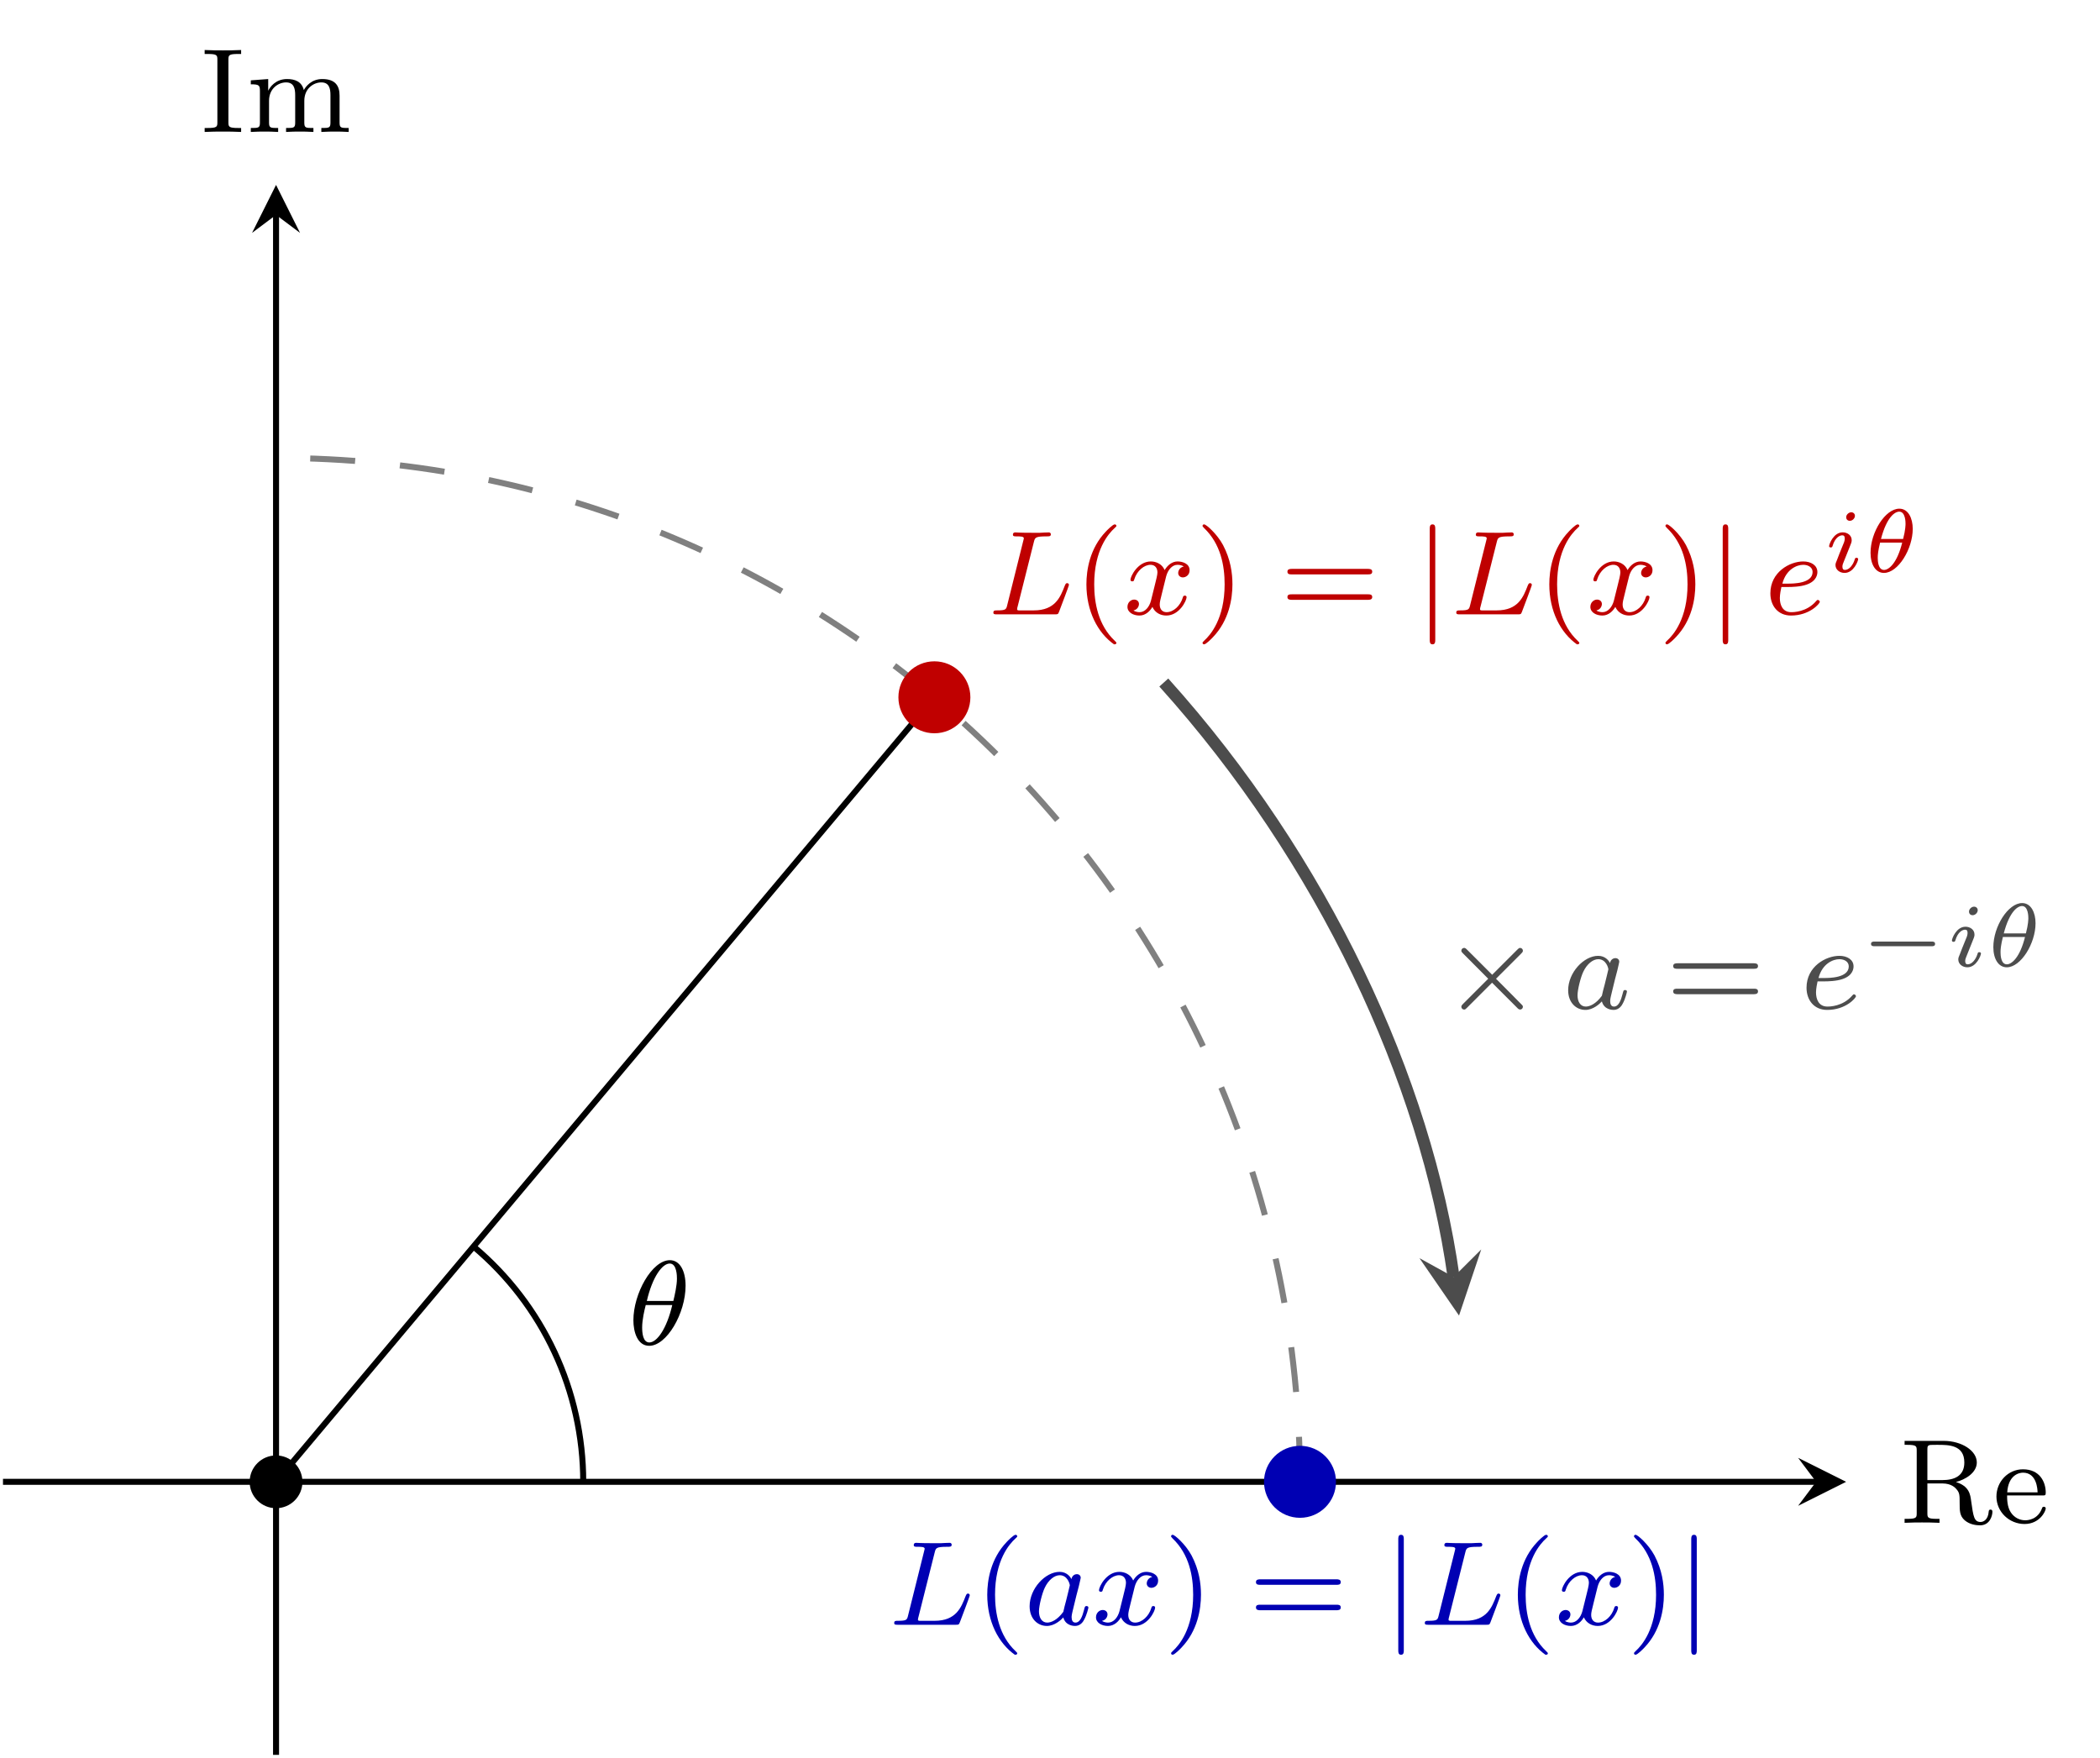
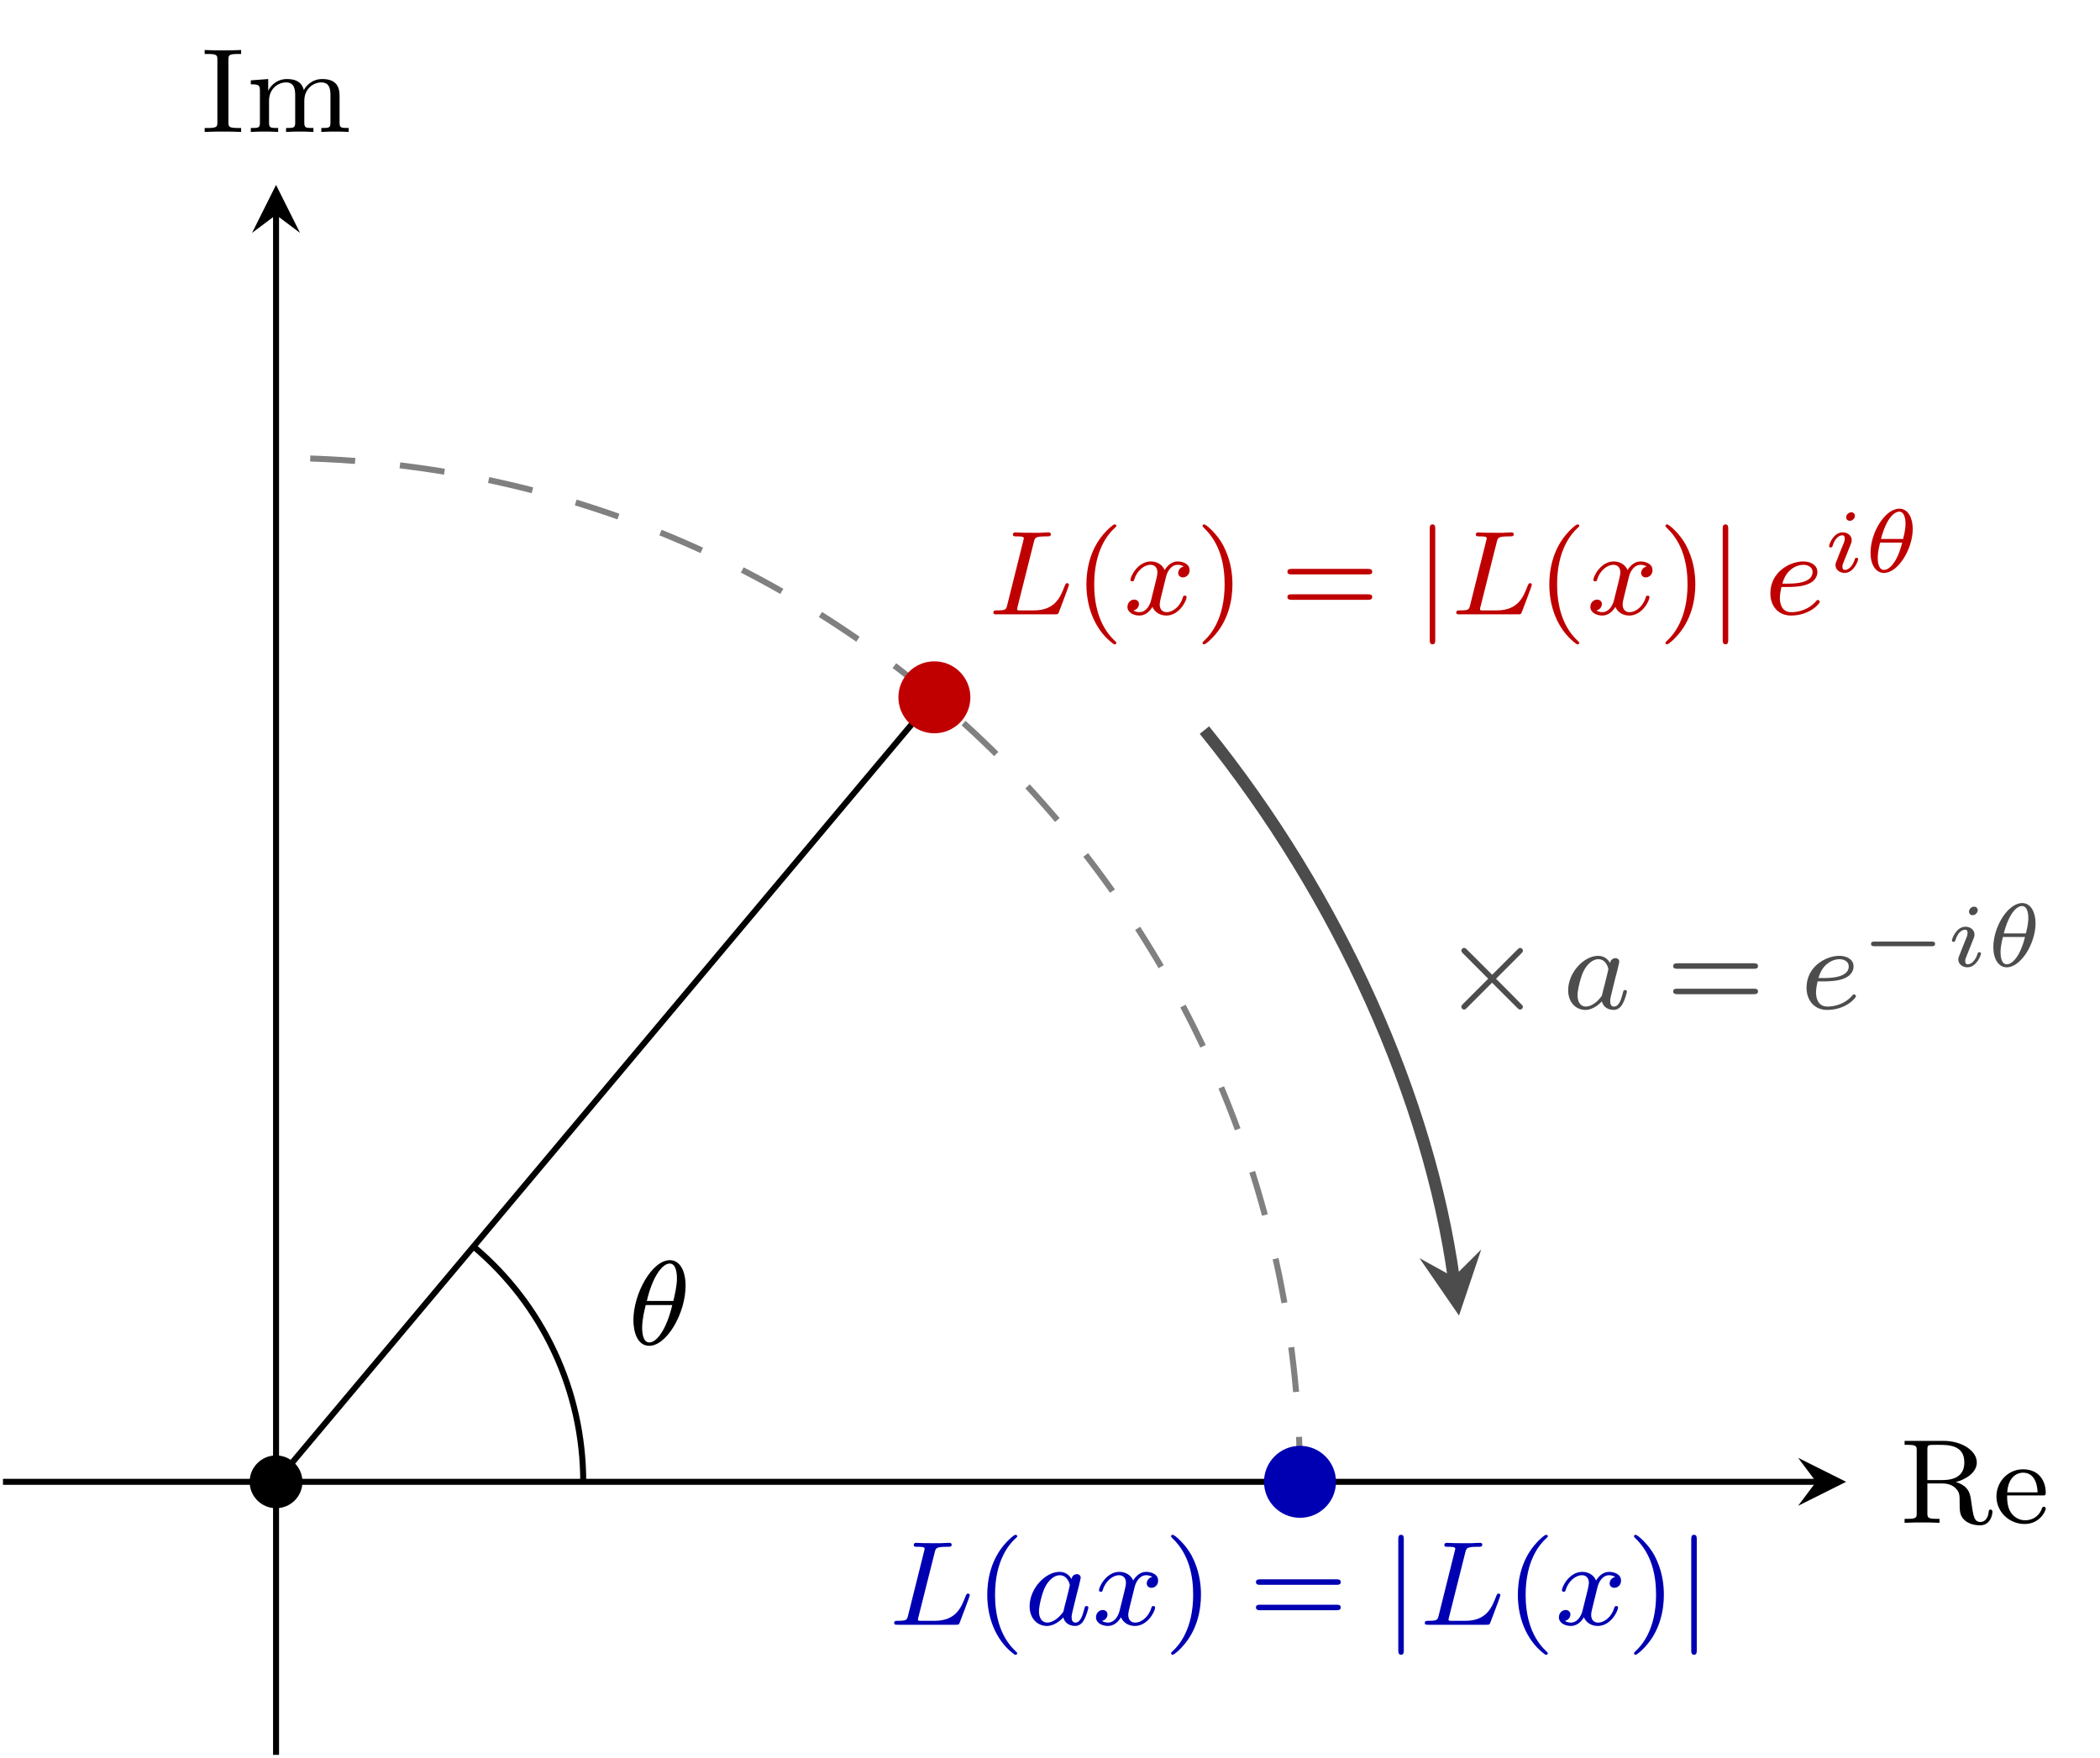
<svg xmlns="http://www.w3.org/2000/svg" version="1.1" width="139.525pt" height="116.8pt" viewBox="-69.011 -69.011 139.525 116.8">
  <defs />
  <g id="page1">
    <g stroke-miterlimit="10" transform="translate(-50.67046,29.44853)scale(0.996264,-0.996264)">
      <g fill="#000" stroke="#000">
        <g stroke-width="0.4">
          <path d="M-18.21 0H102.707" fill="none" />
          <g transform="translate(102.7066,0.0)">
            <path d="M2 0L-1.2 1.6L0 0L-1.2-1.6" stroke="none" />
          </g>
          <g transform="translate(108.2396,-2.73332)">
            <g stroke="none" transform="scale(-1.00375,1.00375)translate(-50.67046,29.44853)scale(-1,-1)">
              <g fill="#000">
                <g stroke="none">
                  <path d="M-46.893 26.739C-46.271 26.579-45.506 26.125-45.506 25.44C-45.506 24.651-46.518 24.005-47.706 24.005H-50.304V24.268H-50.128C-49.515 24.268-49.499 24.356-49.499 24.651V28.803C-49.499 29.098-49.515 29.186-50.128 29.186H-50.304V29.449C-49.626 29.425-49.61 29.425-49.148 29.425C-48.678 29.425-48.662 29.425-47.985 29.449V29.186H-48.16C-48.774 29.186-48.79 29.098-48.79 28.803V26.834H-47.785C-47.195 26.834-46.932 27.129-46.877 27.193C-46.646 27.448-46.646 27.599-46.646 28.141C-46.646 28.644-46.646 28.986-46.311 29.281C-45.968 29.576-45.522 29.616-45.291 29.616C-44.629 29.616-44.47 28.962-44.47 28.723C-44.47 28.675-44.47 28.572-44.597 28.572C-44.709 28.572-44.709 28.659-44.717 28.715C-44.757 29.217-45.036 29.393-45.259 29.393C-45.689 29.393-45.737 29.026-45.88 28.014C-45.936 27.56-46.016 27.01-46.893 26.739ZM-47.809 26.611H-48.79V24.595C-48.79 24.388-48.782 24.3-48.59 24.276C-48.519 24.268-48.263 24.268-48.104 24.268C-47.387 24.268-46.335 24.268-46.335 25.44C-46.335 26.324-46.972 26.611-47.809 26.611Z" />
                  <path d="M-41.149 27.631C-40.974 27.631-40.926 27.631-40.926 27.448C-40.926 26.739-41.317 25.894-42.44 25.894C-43.429 25.894-44.202 26.715-44.202 27.703C-44.202 28.731-43.341 29.528-42.337 29.528C-41.325 29.528-40.926 28.675-40.926 28.492C-40.926 28.46-40.95 28.381-41.054 28.381C-41.141 28.381-41.157 28.436-41.173 28.484C-41.46 29.257-42.146 29.281-42.289 29.281C-42.648 29.281-43.014 29.114-43.253 28.747S-43.493 27.87-43.493 27.631H-41.149ZM-43.485 27.424C-43.413 26.308-42.735 26.117-42.44 26.117C-41.508 26.117-41.476 27.241-41.468 27.424H-43.485Z" />
                </g>
              </g>
            </g>
          </g>
          <path d="M0-18.21V84.496" fill="none" />
          <g transform="matrix(0.0,1.0,-1.0,0.0,0.0,84.4964)">
            <path d="M2 0L-1.2 1.6L0 0L-1.2-1.6" stroke="none" />
          </g>
          <g transform="translate(-5.0723,90.02934)">
            <g stroke="none" transform="scale(-1.00375,1.00375)translate(-50.67046,29.44853)scale(-1,-1)">
              <g fill="#000">
                <g stroke="none">
                  <path d="M-48.782 24.651C-48.782 24.348-48.758 24.268-48.128 24.268H-47.937V24.005C-48.574 24.029-48.59 24.029-49.148 24.029S-49.722 24.029-50.36 24.005V24.268H-50.168C-49.539 24.268-49.515 24.348-49.515 24.651V28.803C-49.515 29.106-49.539 29.186-50.168 29.186H-50.36V29.449C-49.722 29.425-49.706 29.425-49.148 29.425S-48.574 29.425-47.937 29.449V29.186H-48.128C-48.758 29.186-48.782 29.106-48.782 28.803V24.651Z" />
                  <path d="M-41.396 27.034C-41.396 26.388-41.675 25.934-42.544 25.934C-43.277 25.934-43.644 26.436-43.771 26.667C-43.915 26.093-44.369 25.934-44.887 25.934C-45.66 25.934-46.027 26.484-46.13 26.699H-46.138V25.934L-47.294 26.021V26.284C-46.752 26.284-46.688 26.34-46.688 26.731V28.827C-46.688 29.186-46.784 29.186-47.294 29.186V29.449C-46.951 29.425-46.601 29.425-46.385 29.425C-46.154 29.425-45.819 29.425-45.477 29.449V29.186C-45.987 29.186-46.083 29.186-46.083 28.827V27.384C-46.083 26.547-45.453 26.157-44.951 26.157C-44.433 26.157-44.345 26.563-44.345 27.002V28.827C-44.345 29.186-44.441 29.186-44.951 29.186V29.449C-44.608 29.425-44.257 29.425-44.042 29.425C-43.811 29.425-43.476 29.425-43.134 29.449V29.186C-43.644 29.186-43.739 29.186-43.739 28.827V27.384C-43.739 26.547-43.11 26.157-42.608 26.157C-42.089 26.157-42.002 26.563-42.002 27.002V28.827C-42.002 29.186-42.097 29.186-42.608 29.186V29.449C-42.265 29.425-41.914 29.425-41.699 29.425C-41.468 29.425-41.133 29.425-40.79 29.449V29.186C-41.3 29.186-41.396 29.186-41.396 28.827V27.034Z" />
                </g>
              </g>
            </g>
          </g>
          <g stroke-dasharray="3.0,3.0" stroke-dashoffset="0.0">
            <g fill="#808080" stroke="#808080">
              <path d="M68.287 0C68.287 37.714 37.714 68.287 0 68.287" fill="none" />
            </g>
          </g>
          <g stroke-width="0.4">
            <path d="M0 0L43.905 52.323" fill="none" />
          </g>
          <g fill="#c00000" stroke="#c00000">
            <path d="M46.305 52.323C46.305 53.648 45.231 54.723 43.905 54.723S41.505 53.648 41.505 52.323C41.505 50.997 42.58 49.923 43.905 49.923S46.305 50.997 46.305 52.323ZM43.905 52.323" stroke="none" />
            <g fill="#c00000" stroke="#c00000">
              <g fill="#c00000" stroke="#c00000">
</g>
              <g transform="translate(47.43803,57.85582)">
                <g stroke="none" transform="scale(-1.00375,1.00375)translate(-50.67046,29.44853)scale(-1,-1)">
                  <g fill="#c00000">
                    <g stroke="none">
                      <g fill="#bf0000">
                        <path d="M-47.578 24.627C-47.506 24.356-47.49 24.268-46.757 24.268C-46.534 24.268-46.454 24.268-46.454 24.117C-46.454 24.101-46.47 24.005-46.59 24.005C-46.757 24.005-46.996 24.021-47.164 24.029H-47.737C-48.566 24.029-48.758 24.005-48.813 24.005C-48.845 24.005-48.973 24.005-48.973 24.156C-48.973 24.268-48.869 24.268-48.742 24.268C-48.479 24.268-48.248 24.268-48.248 24.395C-48.248 24.427-48.256 24.435-48.279 24.539L-49.347 28.819C-49.419 29.122-49.435 29.186-50.025 29.186C-50.176 29.186-50.272 29.186-50.272 29.337C-50.272 29.449-50.168 29.449-50.033 29.449H-46.183C-45.984 29.449-45.976 29.441-45.912 29.289C-45.833 29.066-45.251 27.568-45.251 27.488C-45.251 27.416-45.315 27.376-45.37 27.376C-45.458 27.376-45.474 27.432-45.53 27.552C-45.817 28.293-46.159 29.186-47.586 29.186H-48.598C-48.67 29.17-48.694 29.17-48.694 29.114C-48.694 29.05-48.678 28.986-48.662 28.938L-47.578 24.627Z" />
                        <path d="M-42.257 31.441C-42.194 31.441-42.098 31.441-42.098 31.345C-42.098 31.314-42.106 31.306-42.21 31.202C-43.301 30.174-43.572 28.691-43.572 27.456C-43.572 25.161-42.624 24.085-42.218 23.718C-42.106 23.614-42.098 23.606-42.098 23.567S-42.13 23.471-42.21 23.471C-42.337 23.471-42.736 23.877-42.799 23.949C-43.867 25.065-44.09 26.5-44.09 27.456C-44.09 29.241-43.341 30.676-42.257 31.441Z" />
                        <path d="M-37.625 26.268C-37.976 26.356-37.992 26.667-37.992 26.699C-37.992 26.874-37.856 26.994-37.681 26.994S-37.235 26.858-37.235 26.516C-37.235 26.061-37.737 25.934-38.032 25.934C-38.406 25.934-38.709 26.197-38.892 26.508C-39.068 26.085-39.482 25.934-39.809 25.934C-40.678 25.934-41.164 26.93-41.164 27.153C-41.164 27.225-41.108 27.257-41.044 27.257C-40.949 27.257-40.933 27.217-40.909 27.121C-40.726 26.539-40.247 26.157-39.833 26.157C-39.522 26.157-39.371 26.38-39.371 26.667C-39.371 26.826-39.466 27.193-39.53 27.448C-39.586 27.679-39.761 28.389-39.801 28.54C-39.913 28.97-40.199 29.305-40.558 29.305C-40.59 29.305-40.797 29.305-40.965 29.193C-40.598 29.106-40.598 28.771-40.598 28.763C-40.598 28.58-40.741 28.468-40.917 28.468C-41.132 28.468-41.363 28.652-41.363 28.954C-41.363 29.321-40.973 29.528-40.566 29.528C-40.144 29.528-39.849 29.209-39.705 28.954C-39.53 29.345-39.163 29.528-38.781 29.528C-37.912 29.528-37.434 28.532-37.434 28.309C-37.434 28.229-37.498 28.205-37.553 28.205C-37.649 28.205-37.665 28.261-37.689 28.341C-37.848 28.875-38.303 29.305-38.765 29.305C-39.028 29.305-39.219 29.13-39.219 28.795C-39.219 28.636-39.171 28.452-39.06 28.006C-39.004 27.767-38.829 27.065-38.789 26.914C-38.677 26.5-38.398 26.157-38.04 26.157C-38 26.157-37.793 26.157-37.625 26.268Z" />
                        <path d="M-34.388 27.456C-34.388 26.699-34.516 25.79-35.01 24.85C-35.401 24.117-36.126 23.471-36.269 23.471C-36.349 23.471-36.373 23.527-36.373 23.567C-36.373 23.598-36.373 23.614-36.277 23.71C-35.162 24.77-34.907 26.229-34.907 27.456C-34.907 29.743-35.855 30.827-36.261 31.194C-36.365 31.298-36.373 31.306-36.373 31.345S-36.349 31.441-36.269 31.441C-36.142 31.441-35.743 31.035-35.68 30.963C-34.612 29.847-34.388 28.412-34.388 27.456Z" />
                        <path d="M-25.38 26.794C-25.26 26.794-25.101 26.794-25.101 26.611S-25.292 26.428-25.411 26.428H-30.425C-30.544 26.428-30.735 26.428-30.735 26.611S-30.576 26.794-30.456 26.794H-25.38ZM-25.411 28.484C-25.292 28.484-25.101 28.484-25.101 28.301S-25.26 28.118-25.38 28.118H-30.456C-30.576 28.118-30.735 28.118-30.735 28.301S-30.544 28.484-30.425 28.484H-25.411Z" />
                        <path d="M-20.912 23.774C-20.912 23.646-20.912 23.471-21.095 23.471S-21.279 23.646-21.279 23.774V31.138C-21.279 31.266-21.279 31.441-21.095 31.441S-20.912 31.266-20.912 31.138V23.774Z" />
                        <path d="M-16.822 24.627C-16.75 24.356-16.734 24.268-16.001 24.268C-15.778 24.268-15.698 24.268-15.698 24.117C-15.698 24.101-15.714 24.005-15.834 24.005C-16.001 24.005-16.24 24.021-16.408 24.029H-16.982C-17.81 24.029-18.002 24.005-18.057 24.005C-18.089 24.005-18.217 24.005-18.217 24.156C-18.217 24.268-18.113 24.268-17.986 24.268C-17.723 24.268-17.492 24.268-17.492 24.395C-17.492 24.427-17.5 24.435-17.523 24.539L-18.591 28.819C-18.663 29.122-18.679 29.186-19.269 29.186C-19.42 29.186-19.516 29.186-19.516 29.337C-19.516 29.449-19.412 29.449-19.277 29.449H-15.427C-15.228 29.449-15.22 29.441-15.156 29.289C-15.077 29.066-14.495 27.568-14.495 27.488C-14.495 27.416-14.559 27.376-14.614 27.376C-14.702 27.376-14.718 27.432-14.774 27.552C-15.061 28.293-15.403 29.186-16.83 29.186H-17.842C-17.914 29.17-17.938 29.17-17.938 29.114C-17.938 29.05-17.922 28.986-17.906 28.938L-16.822 24.627Z" />
                        <path d="M-11.501 31.441C-11.438 31.441-11.342 31.441-11.342 31.345C-11.342 31.314-11.35 31.306-11.454 31.202C-12.546 30.174-12.817 28.691-12.817 27.456C-12.817 25.161-11.868 24.085-11.462 23.718C-11.35 23.614-11.342 23.606-11.342 23.567S-11.374 23.471-11.454 23.471C-11.581 23.471-11.98 23.877-12.043 23.949C-13.111 25.065-13.335 26.5-13.335 27.456C-13.335 29.241-12.585 30.676-11.501 31.441Z" />
                        <path d="M-6.869 26.268C-7.22 26.356-7.236 26.667-7.236 26.699C-7.236 26.874-7.1 26.994-6.925 26.994S-6.479 26.858-6.479 26.516C-6.479 26.061-6.981 25.934-7.276 25.934C-7.65 25.934-7.953 26.197-8.136 26.508C-8.312 26.085-8.726 25.934-9.053 25.934C-9.922 25.934-10.408 26.93-10.408 27.153C-10.408 27.225-10.352 27.257-10.288 27.257C-10.193 27.257-10.177 27.217-10.153 27.121C-9.97 26.539-9.491 26.157-9.077 26.157C-8.766 26.157-8.615 26.38-8.615 26.667C-8.615 26.826-8.71 27.193-8.774 27.448C-8.83 27.679-9.005 28.389-9.045 28.54C-9.157 28.97-9.444 29.305-9.802 29.305C-9.834 29.305-10.041 29.305-10.209 29.193C-9.842 29.106-9.842 28.771-9.842 28.763C-9.842 28.58-9.986 28.468-10.161 28.468C-10.376 28.468-10.607 28.652-10.607 28.954C-10.607 29.321-10.217 29.528-9.81 29.528C-9.388 29.528-9.093 29.209-8.949 28.954C-8.774 29.345-8.407 29.528-8.025 29.528C-7.156 29.528-6.678 28.532-6.678 28.309C-6.678 28.229-6.742 28.205-6.797 28.205C-6.893 28.205-6.909 28.261-6.933 28.341C-7.092 28.875-7.547 29.305-8.009 29.305C-8.272 29.305-8.463 29.13-8.463 28.795C-8.463 28.636-8.415 28.452-8.304 28.006C-8.248 27.767-8.073 27.065-8.033 26.914C-7.921 26.5-7.642 26.157-7.284 26.157C-7.244 26.157-7.037 26.157-6.869 26.268Z" />
                        <path d="M-3.633 27.456C-3.633 26.699-3.76 25.79-4.254 24.85C-4.645 24.117-5.37 23.471-5.514 23.471C-5.593 23.471-5.617 23.527-5.617 23.567C-5.617 23.598-5.617 23.614-5.521 23.71C-4.406 24.77-4.151 26.229-4.151 27.456C-4.151 29.743-5.099 30.827-5.506 31.194C-5.609 31.298-5.617 31.306-5.617 31.345S-5.593 31.441-5.514 31.441C-5.386 31.441-4.987 31.035-4.924 30.963C-3.856 29.847-3.633 28.412-3.633 27.456Z" />
                        <path d="M-1.447 23.774C-1.447 23.646-1.447 23.471-1.63 23.471S-1.814 23.646-1.814 23.774V31.138C-1.814 31.266-1.814 31.441-1.63 31.441S-1.447 31.266-1.447 31.138V23.774Z" />
                        <path d="M2.564 27.631C2.739 27.631 3.337 27.623 3.759 27.472C4.453 27.233 4.476 26.755 4.476 26.635C4.476 26.189 4.054 25.934 3.536 25.934C2.635 25.934 1.352 26.643 1.352 28.054C1.352 28.867 1.846 29.528 2.723 29.528C3.966 29.528 4.636 28.731 4.636 28.62C4.636 28.548 4.556 28.492 4.508 28.492S4.437 28.516 4.397 28.564C3.767 29.305 2.874 29.305 2.739 29.305C2.157 29.305 1.982 28.811 1.982 28.365C1.982 28.125 2.054 27.767 2.085 27.631H2.564ZM2.149 27.408C2.404 26.436 3.13 26.157 3.536 26.157C3.855 26.157 4.158 26.316 4.158 26.635C4.158 27.408 2.851 27.408 2.516 27.408H2.149Z" />
                        <path d="M6.97 22.906C6.97 22.762 6.863 22.667 6.725 22.667C6.564 22.667 6.39 22.822 6.39 22.995C6.39 23.145 6.498 23.234 6.629 23.234C6.821 23.234 6.97 23.055 6.97 22.906ZM6.612 24.992C6.635 24.932 6.689 24.789 6.713 24.735C6.731 24.681 6.755 24.621 6.755 24.52C6.755 24.185 6.456 24 6.157 24C5.548 24 5.255 24.789 5.255 24.92C5.255 24.95 5.279 25.004 5.362 25.004S5.464 24.968 5.482 24.914C5.649 24.334 5.966 24.197 6.133 24.197C6.253 24.197 6.295 24.275 6.295 24.412C6.295 24.532 6.259 24.621 6.247 24.663L5.936 25.428C5.864 25.602 5.864 25.614 5.787 25.817C5.709 25.996 5.679 26.074 5.679 26.175C5.679 26.48 5.954 26.696 6.283 26.696C6.887 26.696 7.185 25.906 7.185 25.775C7.185 25.763 7.179 25.691 7.072 25.691C6.988 25.691 6.982 25.721 6.946 25.835C6.851 26.14 6.606 26.498 6.301 26.498C6.193 26.498 6.139 26.427 6.139 26.283C6.139 26.164 6.175 26.074 6.253 25.889L6.612 24.992Z" />
                        <path d="M10.811 23.767C10.811 23.073 10.519 22.428 9.921 22.428C8.988 22.428 8.008 23.988 8.008 25.357C8.008 26.134 8.343 26.696 8.899 26.696C9.837 26.696 10.811 25.111 10.811 23.767ZM8.701 24.442C9.09 22.96 9.634 22.625 9.915 22.625C10.333 22.625 10.333 23.342 10.333 23.432C10.333 23.486 10.333 23.832 10.172 24.442H8.701ZM10.112 24.681C9.777 26.032 9.233 26.498 8.905 26.498C8.51 26.498 8.486 25.895 8.486 25.691S8.51 25.225 8.642 24.681H10.112Z" />
                      </g>
                    </g>
                  </g>
                </g>
              </g>
            </g>
          </g>
          <path d="M20.486 0C20.486 6.055 17.806 11.801 13.168 15.693" fill="none" />
          <g transform="translate(23.47975,9.15073)">
            <g stroke="none" transform="scale(-1.00375,1.00375)translate(-50.67046,29.44853)scale(-1,-1)">
              <g fill="#000">
                <g stroke="none">
                  <path d="M-46.853 25.535C-46.853 24.539-47.235 23.838-47.897 23.838C-49.084 23.838-50.32 26.053-50.32 27.831C-50.32 28.596-50.057 29.528-49.268 29.528C-48.104 29.528-46.853 27.368-46.853 25.535ZM-49.427 26.547C-49.053 24.937-48.399 24.061-47.905 24.061C-47.427 24.061-47.427 24.914-47.427 25.065C-47.427 25.511-47.57 26.157-47.666 26.547H-49.427ZM-47.737 26.818C-48.112 28.42-48.766 29.305-49.26 29.305C-49.69 29.305-49.738 28.667-49.738 28.301C-49.738 27.799-49.587 27.153-49.499 26.818H-47.737Z" />
                </g>
              </g>
            </g>
          </g>
          <g fill="#0000b3" stroke="#0000b3">
            <path d="M70.687 0C70.687 1.325 69.612 2.4 68.287 2.4S65.887 1.325 65.887 0S66.961-2.4 68.287-2.4S70.687-1.325 70.687 0ZM68.287 0" stroke="none" />
            <g fill="#0000b3" stroke="#0000b3">
              <g fill="#0000b3" stroke="#0000b3">
</g>
              <g transform="translate(40.82487,-9.53297)">
                <g stroke="none" transform="scale(-1.00375,1.00375)translate(-50.67046,29.44853)scale(-1,-1)">
                  <g fill="#0000b3">
                    <g stroke="none">
                      <g fill="#0000b3">
                        <path d="M-47.578 24.627C-47.506 24.356-47.49 24.268-46.757 24.268C-46.534 24.268-46.454 24.268-46.454 24.117C-46.454 24.101-46.47 24.005-46.59 24.005C-46.757 24.005-46.996 24.021-47.164 24.029H-47.737C-48.566 24.029-48.758 24.005-48.813 24.005C-48.845 24.005-48.973 24.005-48.973 24.156C-48.973 24.268-48.869 24.268-48.742 24.268C-48.479 24.268-48.248 24.268-48.248 24.395C-48.248 24.427-48.256 24.435-48.279 24.539L-49.347 28.819C-49.419 29.122-49.435 29.186-50.025 29.186C-50.176 29.186-50.272 29.186-50.272 29.337C-50.272 29.449-50.168 29.449-50.033 29.449H-46.183C-45.984 29.449-45.976 29.441-45.912 29.289C-45.833 29.066-45.251 27.568-45.251 27.488C-45.251 27.416-45.315 27.376-45.37 27.376C-45.458 27.376-45.474 27.432-45.53 27.552C-45.817 28.293-46.159 29.186-47.586 29.186H-48.598C-48.67 29.17-48.694 29.17-48.694 29.114C-48.694 29.05-48.678 28.986-48.662 28.938L-47.578 24.627Z" />
                        <path d="M-42.257 31.441C-42.194 31.441-42.098 31.441-42.098 31.345C-42.098 31.314-42.106 31.306-42.21 31.202C-43.301 30.174-43.572 28.691-43.572 27.456C-43.572 25.161-42.624 24.085-42.218 23.718C-42.106 23.614-42.098 23.606-42.098 23.567S-42.13 23.471-42.21 23.471C-42.337 23.471-42.736 23.877-42.799 23.949C-43.867 25.065-44.09 26.5-44.09 27.456C-44.09 29.241-43.341 30.676-42.257 31.441Z" />
                        <path d="M-38.494 26.412C-38.566 26.276-38.797 25.934-39.283 25.934C-40.231 25.934-41.275 27.042-41.275 28.221C-41.275 29.05-40.741 29.528-40.128 29.528C-39.618 29.528-39.179 29.122-39.036 28.962C-38.892 29.512-38.35 29.528-38.255 29.528C-37.888 29.528-37.705 29.225-37.641 29.09C-37.482 28.803-37.37 28.341-37.37 28.309C-37.37 28.261-37.402 28.205-37.498 28.205S-37.609 28.253-37.657 28.452C-37.769 28.891-37.92 29.305-38.231 29.305C-38.414 29.305-38.486 29.154-38.486 28.93C-38.486 28.795-38.414 28.524-38.366 28.325S-38.199 27.647-38.167 27.504L-38.008 26.898C-37.968 26.707-37.88 26.372-37.88 26.332C-37.88 26.149-38.032 26.085-38.135 26.085C-38.255 26.085-38.454 26.165-38.494 26.412ZM-39.036 28.588C-39.434 29.138-39.849 29.305-40.104 29.305C-40.47 29.305-40.654 28.97-40.654 28.556C-40.654 28.181-40.439 27.328-40.263 26.978C-40.032 26.492-39.642 26.157-39.275 26.157C-38.757 26.157-38.605 26.739-38.605 26.834C-38.605 26.866-38.805 27.647-38.853 27.855C-38.956 28.229-38.956 28.245-39.036 28.588Z" />
                        <path d="M-33.127 26.268C-33.478 26.356-33.494 26.667-33.494 26.699C-33.494 26.874-33.358 26.994-33.183 26.994S-32.737 26.858-32.737 26.516C-32.737 26.061-33.239 25.934-33.534 25.934C-33.908 25.934-34.211 26.197-34.394 26.508C-34.57 26.085-34.984 25.934-35.311 25.934C-36.18 25.934-36.666 26.93-36.666 27.153C-36.666 27.225-36.61 27.257-36.546 27.257C-36.451 27.257-36.435 27.217-36.411 27.121C-36.228 26.539-35.749 26.157-35.335 26.157C-35.024 26.157-34.873 26.38-34.873 26.667C-34.873 26.826-34.968 27.193-35.032 27.448C-35.088 27.679-35.263 28.389-35.303 28.54C-35.415 28.97-35.701 29.305-36.06 29.305C-36.092 29.305-36.299 29.305-36.467 29.193C-36.1 29.106-36.1 28.771-36.1 28.763C-36.1 28.58-36.243 28.468-36.419 28.468C-36.634 28.468-36.865 28.652-36.865 28.954C-36.865 29.321-36.475 29.528-36.068 29.528C-35.646 29.528-35.351 29.209-35.207 28.954C-35.032 29.345-34.665 29.528-34.283 29.528C-33.414 29.528-32.936 28.532-32.936 28.309C-32.936 28.229-33 28.205-33.055 28.205C-33.151 28.205-33.167 28.261-33.191 28.341C-33.35 28.875-33.805 29.305-34.267 29.305C-34.53 29.305-34.721 29.13-34.721 28.795C-34.721 28.636-34.673 28.452-34.562 28.006C-34.506 27.767-34.331 27.065-34.291 26.914C-34.179 26.5-33.9 26.157-33.542 26.157C-33.502 26.157-33.294 26.157-33.127 26.268Z" />
                        <path d="M-29.89 27.456C-29.89 26.699-30.018 25.79-30.512 24.85C-30.903 24.117-31.628 23.471-31.771 23.471C-31.851 23.471-31.875 23.527-31.875 23.567C-31.875 23.598-31.875 23.614-31.779 23.71C-30.664 24.77-30.409 26.229-30.409 27.456C-30.409 29.743-31.357 30.827-31.763 31.194C-31.867 31.298-31.875 31.306-31.875 31.345S-31.851 31.441-31.771 31.441C-31.644 31.441-31.245 31.035-31.182 30.963C-30.114 29.847-29.89 28.412-29.89 27.456Z" />
                        <path d="M-20.882 26.794C-20.762 26.794-20.603 26.794-20.603 26.611S-20.794 26.428-20.913 26.428H-25.927C-26.046 26.428-26.237 26.428-26.237 26.611S-26.078 26.794-25.958 26.794H-20.882ZM-20.913 28.484C-20.794 28.484-20.603 28.484-20.603 28.301S-20.762 28.118-20.882 28.118H-25.958C-26.078 28.118-26.237 28.118-26.237 28.301S-26.046 28.484-25.927 28.484H-20.913Z" />
                        <path d="M-16.414 23.774C-16.414 23.646-16.414 23.471-16.597 23.471S-16.781 23.646-16.781 23.774V31.138C-16.781 31.266-16.781 31.441-16.597 31.441S-16.414 31.266-16.414 31.138V23.774Z" />
                        <path d="M-12.324 24.627C-12.252 24.356-12.236 24.268-11.503 24.268C-11.28 24.268-11.2 24.268-11.2 24.117C-11.2 24.101-11.216 24.005-11.336 24.005C-11.503 24.005-11.742 24.021-11.91 24.029H-12.484C-13.312 24.029-13.504 24.005-13.559 24.005C-13.591 24.005-13.719 24.005-13.719 24.156C-13.719 24.268-13.615 24.268-13.488 24.268C-13.225 24.268-12.994 24.268-12.994 24.395C-12.994 24.427-13.002 24.435-13.025 24.539L-14.093 28.819C-14.165 29.122-14.181 29.186-14.771 29.186C-14.922 29.186-15.018 29.186-15.018 29.337C-15.018 29.449-14.914 29.449-14.779 29.449H-10.929C-10.73 29.449-10.722 29.441-10.658 29.289C-10.579 29.066-9.997 27.568-9.997 27.488C-9.997 27.416-10.061 27.376-10.116 27.376C-10.204 27.376-10.22 27.432-10.276 27.552C-10.563 28.293-10.905 29.186-12.332 29.186H-13.344C-13.416 29.17-13.44 29.17-13.44 29.114C-13.44 29.05-13.424 28.986-13.408 28.938L-12.324 24.627Z" />
                        <path d="M-7.003 31.441C-6.94 31.441-6.844 31.441-6.844 31.345C-6.844 31.314-6.852 31.306-6.956 31.202C-8.048 30.174-8.319 28.691-8.319 27.456C-8.319 25.161-7.37 24.085-6.964 23.718C-6.852 23.614-6.844 23.606-6.844 23.567S-6.876 23.471-6.956 23.471C-7.083 23.471-7.482 23.877-7.545 23.949C-8.613 25.065-8.837 26.5-8.837 27.456C-8.837 29.241-8.087 30.676-7.003 31.441Z" />
                        <path d="M-2.371 26.268C-2.722 26.356-2.738 26.667-2.738 26.699C-2.738 26.874-2.602 26.994-2.427 26.994S-1.981 26.858-1.981 26.516C-1.981 26.061-2.483 25.934-2.778 25.934C-3.152 25.934-3.455 26.197-3.638 26.508C-3.814 26.085-4.228 25.934-4.555 25.934C-5.424 25.934-5.91 26.93-5.91 27.153C-5.91 27.225-5.854 27.257-5.79 27.257C-5.695 27.257-5.679 27.217-5.655 27.121C-5.472 26.539-4.993 26.157-4.579 26.157C-4.268 26.157-4.117 26.38-4.117 26.667C-4.117 26.826-4.212 27.193-4.276 27.448C-4.332 27.679-4.507 28.389-4.547 28.54C-4.659 28.97-4.946 29.305-5.304 29.305C-5.336 29.305-5.543 29.305-5.711 29.193C-5.344 29.106-5.344 28.771-5.344 28.763C-5.344 28.58-5.488 28.468-5.663 28.468C-5.878 28.468-6.109 28.652-6.109 28.954C-6.109 29.321-5.719 29.528-5.312 29.528C-4.89 29.528-4.595 29.209-4.451 28.954C-4.276 29.345-3.909 29.528-3.527 29.528C-2.658 29.528-2.18 28.532-2.18 28.309C-2.18 28.229-2.244 28.205-2.299 28.205C-2.395 28.205-2.411 28.261-2.435 28.341C-2.594 28.875-3.049 29.305-3.511 29.305C-3.774 29.305-3.965 29.13-3.965 28.795C-3.965 28.636-3.917 28.452-3.806 28.006C-3.75 27.767-3.575 27.065-3.535 26.914C-3.423 26.5-3.144 26.157-2.786 26.157C-2.746 26.157-2.539 26.157-2.371 26.268Z" />
                        <path d="M.865 27.456C.865 26.699 .738 25.79 .244 24.85C-.147 24.117-.872 23.471-1.016 23.471C-1.095 23.471-1.119 23.527-1.119 23.567C-1.119 23.598-1.119 23.614-1.023 23.71C.092 24.77 .347 26.229 .347 27.456C.347 29.743-.601 30.827-1.008 31.194C-1.111 31.298-1.119 31.306-1.119 31.345S-1.095 31.441-1.016 31.441C-.888 31.441-.489 31.035-.426 30.963C.642 29.847 .865 28.412 .865 27.456Z" />
                        <path d="M3.051 23.774C3.051 23.646 3.051 23.471 2.868 23.471S2.684 23.646 2.684 23.774V31.138C2.684 31.266 2.684 31.441 2.868 31.441S3.051 31.266 3.051 31.138V23.774Z" />
                      </g>
                    </g>
                  </g>
                </g>
              </g>
            </g>
          </g>
          <g stroke-width="0.8">
            <g fill="#4c4c4c" stroke="#4c4c4c">
-               <path d="M59.204 53.308C69.823 41.513 76.683 26.805 78.53 13.662" fill="none" />
-               <g transform="matrix(0.13914,-0.99025,0.99025,0.13914,78.53026,13.66238)">
+               <path d="M61.913 50.136C71.008 38.905 76.882 25.399 78.531 13.662" fill="none" />
+               <g transform="matrix(0.1391,-0.99025,0.99025,0.1391,78.53055,13.66222)">
                <path d="M2.6 0L-1.56 2.08L0 0L-1.56-2.08" stroke="none" />
              </g>
            </g>
          </g>
          <g fill="#4c4c4c" stroke="#4c4c4c">
            <g fill="#4c4c4c" stroke="#4c4c4c">
</g>
            <g transform="translate(77.79933,31.55275)">
              <g stroke="none" transform="scale(-1.00375,1.00375)translate(-50.67046,29.44853)scale(-1,-1)">
                <g fill="#4c4c4c">
                  <g stroke="none">
                    <g fill="#4d4d4d">
                      <path d="M-45.45 25.782C-45.354 25.687-45.338 25.647-45.338 25.591C-45.338 25.495-45.418 25.408-45.522 25.408C-45.593 25.408-45.625 25.44-45.713 25.527L-47.379 27.193L-49.053 25.519C-49.148 25.424-49.188 25.408-49.244 25.408C-49.339 25.408-49.427 25.487-49.427 25.591C-49.427 25.663-49.395 25.695-49.316 25.774L-47.642 27.456L-49.308 29.122C-49.411 29.225-49.427 29.265-49.427 29.321C-49.427 29.425-49.339 29.504-49.244 29.504C-49.172 29.504-49.148 29.48-49.06 29.393L-47.387 27.719L-45.649 29.456C-45.609 29.48-45.562 29.504-45.522 29.504C-45.418 29.504-45.338 29.417-45.338 29.321C-45.338 29.257-45.378 29.225-45.378 29.217C-45.41 29.17-46.685 27.902-47.124 27.456L-45.45 25.782Z" />
                      <path d="M-39.548 26.412C-39.62 26.276-39.851 25.934-40.337 25.934C-41.286 25.934-42.33 27.042-42.33 28.221C-42.33 29.05-41.796 29.528-41.182 29.528C-40.672 29.528-40.234 29.122-40.09 28.962C-39.947 29.512-39.405 29.528-39.309 29.528C-38.943 29.528-38.759 29.225-38.695 29.09C-38.536 28.803-38.424 28.341-38.424 28.309C-38.424 28.261-38.456 28.205-38.552 28.205S-38.664 28.253-38.711 28.452C-38.823 28.891-38.974 29.305-39.285 29.305C-39.469 29.305-39.54 29.154-39.54 28.93C-39.54 28.795-39.469 28.524-39.421 28.325S-39.253 27.647-39.221 27.504L-39.062 26.898C-39.022 26.707-38.935 26.372-38.935 26.332C-38.935 26.149-39.086 26.085-39.19 26.085C-39.309 26.085-39.508 26.165-39.548 26.412ZM-40.09 28.588C-40.489 29.138-40.903 29.305-41.158 29.305C-41.525 29.305-41.708 28.97-41.708 28.556C-41.708 28.181-41.493 27.328-41.318 26.978C-41.087 26.492-40.696 26.157-40.329 26.157C-39.811 26.157-39.66 26.739-39.66 26.834C-39.66 26.866-39.859 27.647-39.907 27.855C-40.011 28.229-40.011 28.245-40.09 28.588Z" />
                      <path d="M-29.996 26.794C-29.877 26.794-29.717 26.794-29.717 26.611S-29.908 26.428-30.028 26.428H-35.041C-35.161 26.428-35.352 26.428-35.352 26.611S-35.193 26.794-35.073 26.794H-29.996ZM-30.028 28.484C-29.908 28.484-29.717 28.484-29.717 28.301S-29.877 28.118-29.996 28.118H-35.073C-35.193 28.118-35.352 28.118-35.352 28.301S-35.161 28.484-35.041 28.484H-30.028Z" />
                      <path d="M-25.281 27.631C-25.106 27.631-24.508 27.623-24.086 27.472C-23.392 27.233-23.369 26.755-23.369 26.635C-23.369 26.189-23.791 25.934-24.309 25.934C-25.21 25.934-26.493 26.643-26.493 28.054C-26.493 28.867-25.999 29.528-25.122 29.528C-23.879 29.528-23.209 28.731-23.209 28.62C-23.209 28.548-23.289 28.492-23.337 28.492S-23.408 28.516-23.448 28.564C-24.078 29.305-24.971 29.305-25.106 29.305C-25.688 29.305-25.863 28.811-25.863 28.365C-25.863 28.125-25.791 27.767-25.76 27.631H-25.281ZM-25.696 27.408C-25.441 26.436-24.716 26.157-24.309 26.157C-23.99 26.157-23.687 26.316-23.687 26.635C-23.687 27.408-24.994 27.408-25.329 27.408H-25.696Z" />
                      <path d="M-18.197 25.297C-18.101 25.297-17.952 25.297-17.952 25.141S-18.101 24.986-18.197 24.986H-21.963C-22.058 24.986-22.208 24.986-22.208 25.141S-22.058 25.297-21.963 25.297H-18.197Z" />
                      <path d="M-15.119 22.906C-15.119 22.762-15.226 22.667-15.364 22.667C-15.525 22.667-15.698 22.822-15.698 22.995C-15.698 23.145-15.591 23.234-15.459 23.234C-15.268 23.234-15.119 23.055-15.119 22.906ZM-15.477 24.992C-15.453 24.932-15.4 24.789-15.376 24.735C-15.358 24.681-15.334 24.621-15.334 24.52C-15.334 24.185-15.633 24-15.932 24C-16.541 24-16.834 24.789-16.834 24.92C-16.834 24.95-16.81 25.004-16.727 25.004S-16.625 24.968-16.607 24.914C-16.44 24.334-16.123 24.197-15.956 24.197C-15.836 24.197-15.794 24.275-15.794 24.412C-15.794 24.532-15.83 24.621-15.842 24.663L-16.153 25.428C-16.225 25.602-16.225 25.614-16.302 25.817C-16.38 25.996-16.41 26.074-16.41 26.175C-16.41 26.48-16.135 26.696-15.806 26.696C-15.202 26.696-14.903 25.906-14.903 25.775C-14.903 25.763-14.909 25.691-15.017 25.691C-15.101 25.691-15.107 25.721-15.143 25.835C-15.238 26.14-15.483 26.498-15.788 26.498C-15.896 26.498-15.95 26.427-15.95 26.283C-15.95 26.164-15.914 26.074-15.836 25.889L-15.477 24.992Z" />
                      <path d="M-11.277 23.767C-11.277 23.073-11.57 22.428-12.168 22.428C-13.101 22.428-14.081 23.988-14.081 25.357C-14.081 26.134-13.746 26.696-13.19 26.696C-12.252 26.696-11.277 25.111-11.277 23.767ZM-13.388 24.442C-12.999 22.96-12.455 22.625-12.174 22.625C-11.756 22.625-11.756 23.342-11.756 23.432C-11.756 23.486-11.756 23.832-11.917 24.442H-13.388ZM-11.977 24.681C-12.312 26.032-12.856 26.498-13.184 26.498C-13.579 26.498-13.603 25.895-13.603 25.691S-13.579 25.225-13.447 24.681H-11.977Z" />
                    </g>
                  </g>
                </g>
              </g>
            </g>
          </g>
          <path d="M1.76 0C1.76 .972 .972 1.76 0 1.76S-1.76 .972-1.76 0S-.972-1.76 0-1.76S1.76-.972 1.76 0ZM0 0" stroke="none" />
        </g>
      </g>
    </g>
  </g>
</svg>
